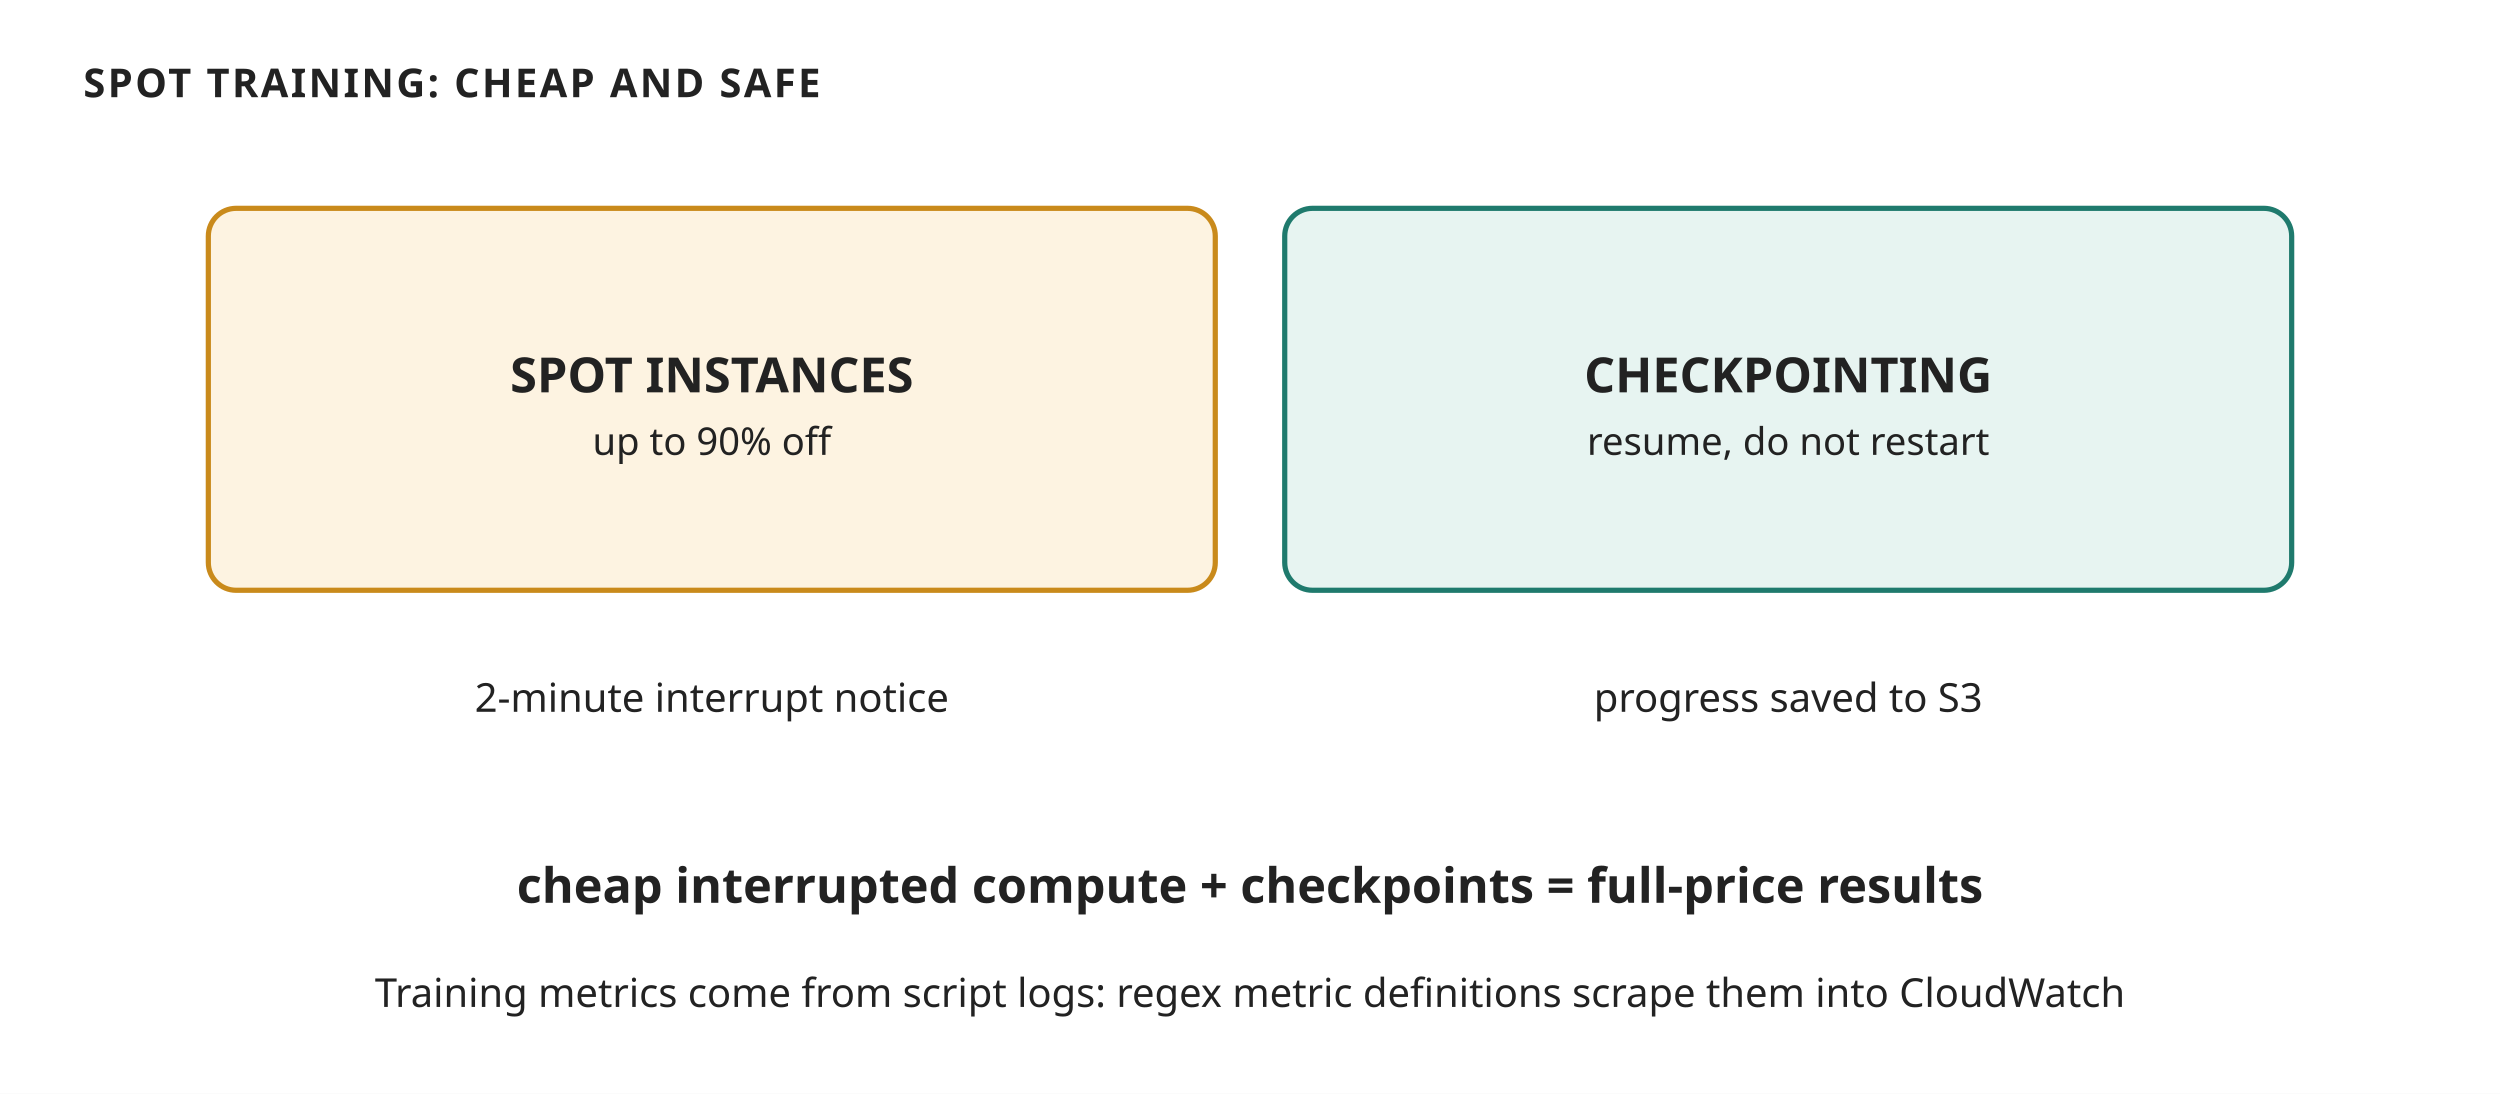
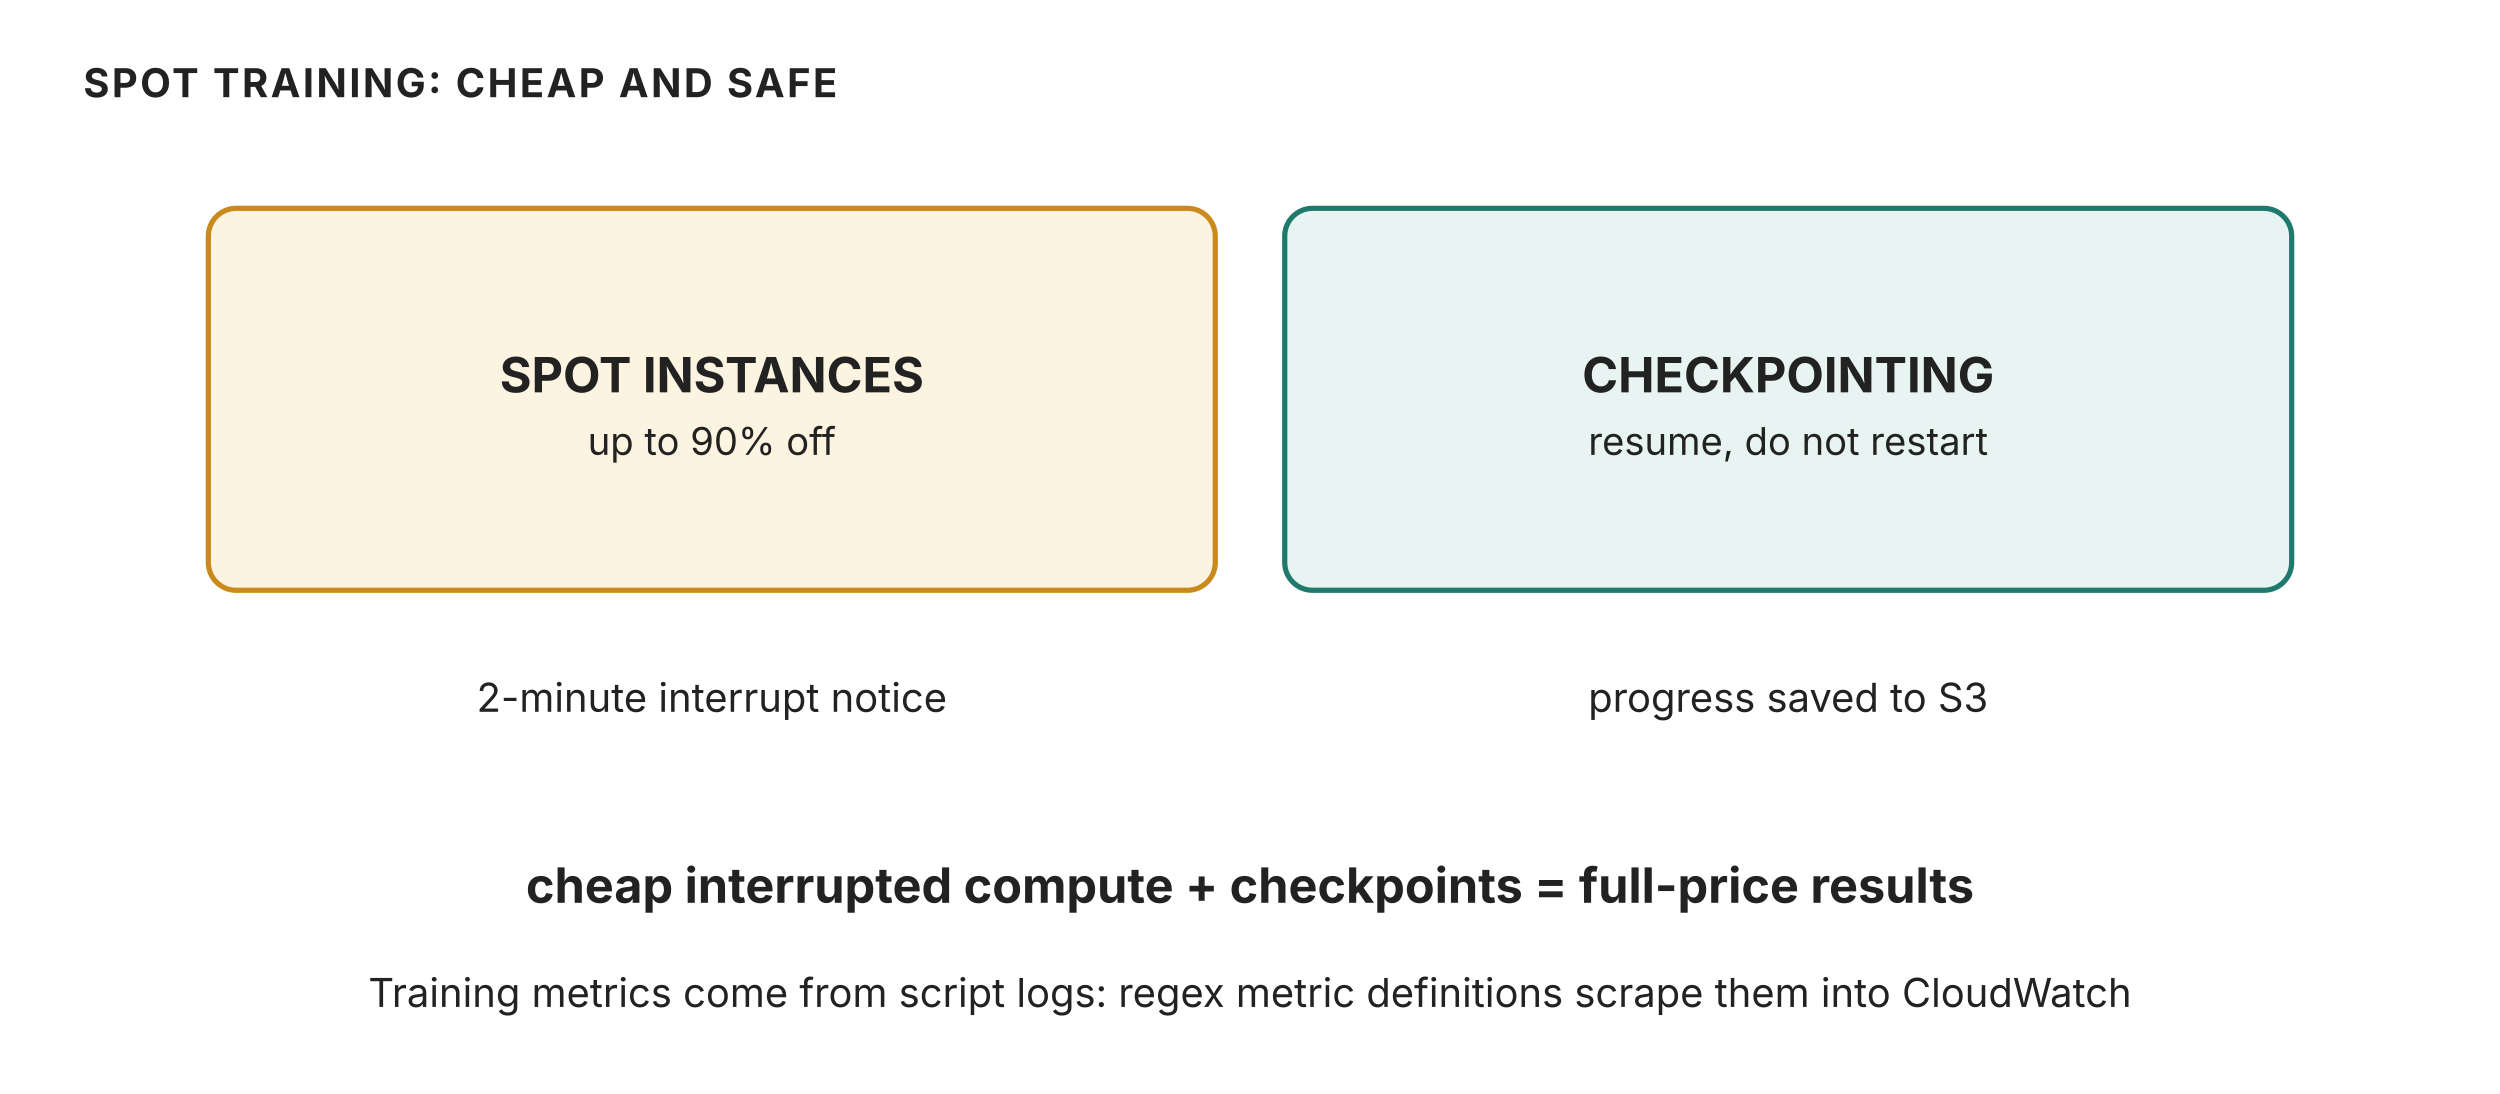
<svg xmlns="http://www.w3.org/2000/svg" width="720" height="315" viewBox="0 0 720 315" role="img" aria-label="Spot training economics: cheap interrupted compute plus S3 checkpoints equals full-price results at a fraction of the cost">
-   <style>text{font-family:'Trebuchet MS', Verdana, sans-serif;fill:#222222;}</style>
+   <style>text{font-family:"Anthropic Sans",Inter,"Source Sans 3","IBM Plex Sans",sans-serif;fill:#222222}</style>
  <rect width="720" height="315" fill="#ffffff" />
  <defs>
    <marker id="ar" viewBox="0 0 10 10" refX="9" refY="5" markerWidth="7" markerHeight="7" orient="auto-start-reverse">
      <path d="M 0 1 L 9 5 L 0 9 z" fill="#555555" />
    </marker>
  </defs>
  <text x="24" y="28" font-size="11.5" fill="#555555" font-weight="700" letter-spacing="0.06em">SPOT TRAINING: CHEAP AND SAFE</text>
  <rect x="60" y="60" width="290" height="110" rx="8" fill="#fdf3e1" stroke="#c98a1b" stroke-width="1.5" />
  <text x="205.0" y="113.0" font-size="14" text-anchor="middle" font-weight="700">SPOT INSTANCES</text>
  <text x="205.0" y="131.0" font-size="11" fill="#555555" text-anchor="middle">up to 90% off</text>
  <text x="205" y="205" font-size="11.5" fill="#555555" text-anchor="middle">2-minute interrupt notice</text>
  <rect x="370" y="60" width="290" height="110" rx="8" fill="#e7f4f1" stroke="#1f7a6d" stroke-width="1.5" />
  <text x="515.0" y="113.0" font-size="14" text-anchor="middle" font-weight="700">CHECKPOINTING</text>
  <text x="515.0" y="131.0" font-size="11" fill="#555555" text-anchor="middle">resume, do not restart</text>
  <text x="515" y="205" font-size="11.5" fill="#555555" text-anchor="middle">progress saved to S3</text>
  <text x="360" y="260" font-size="14" text-anchor="middle" font-weight="700">cheap interrupted compute + checkpoints = full-price results</text>
  <text x="360" y="290" font-size="11.5" fill="#555555" text-anchor="middle">Training metrics come from script logs: regex metric definitions scrape them into CloudWatch</text>
</svg>
